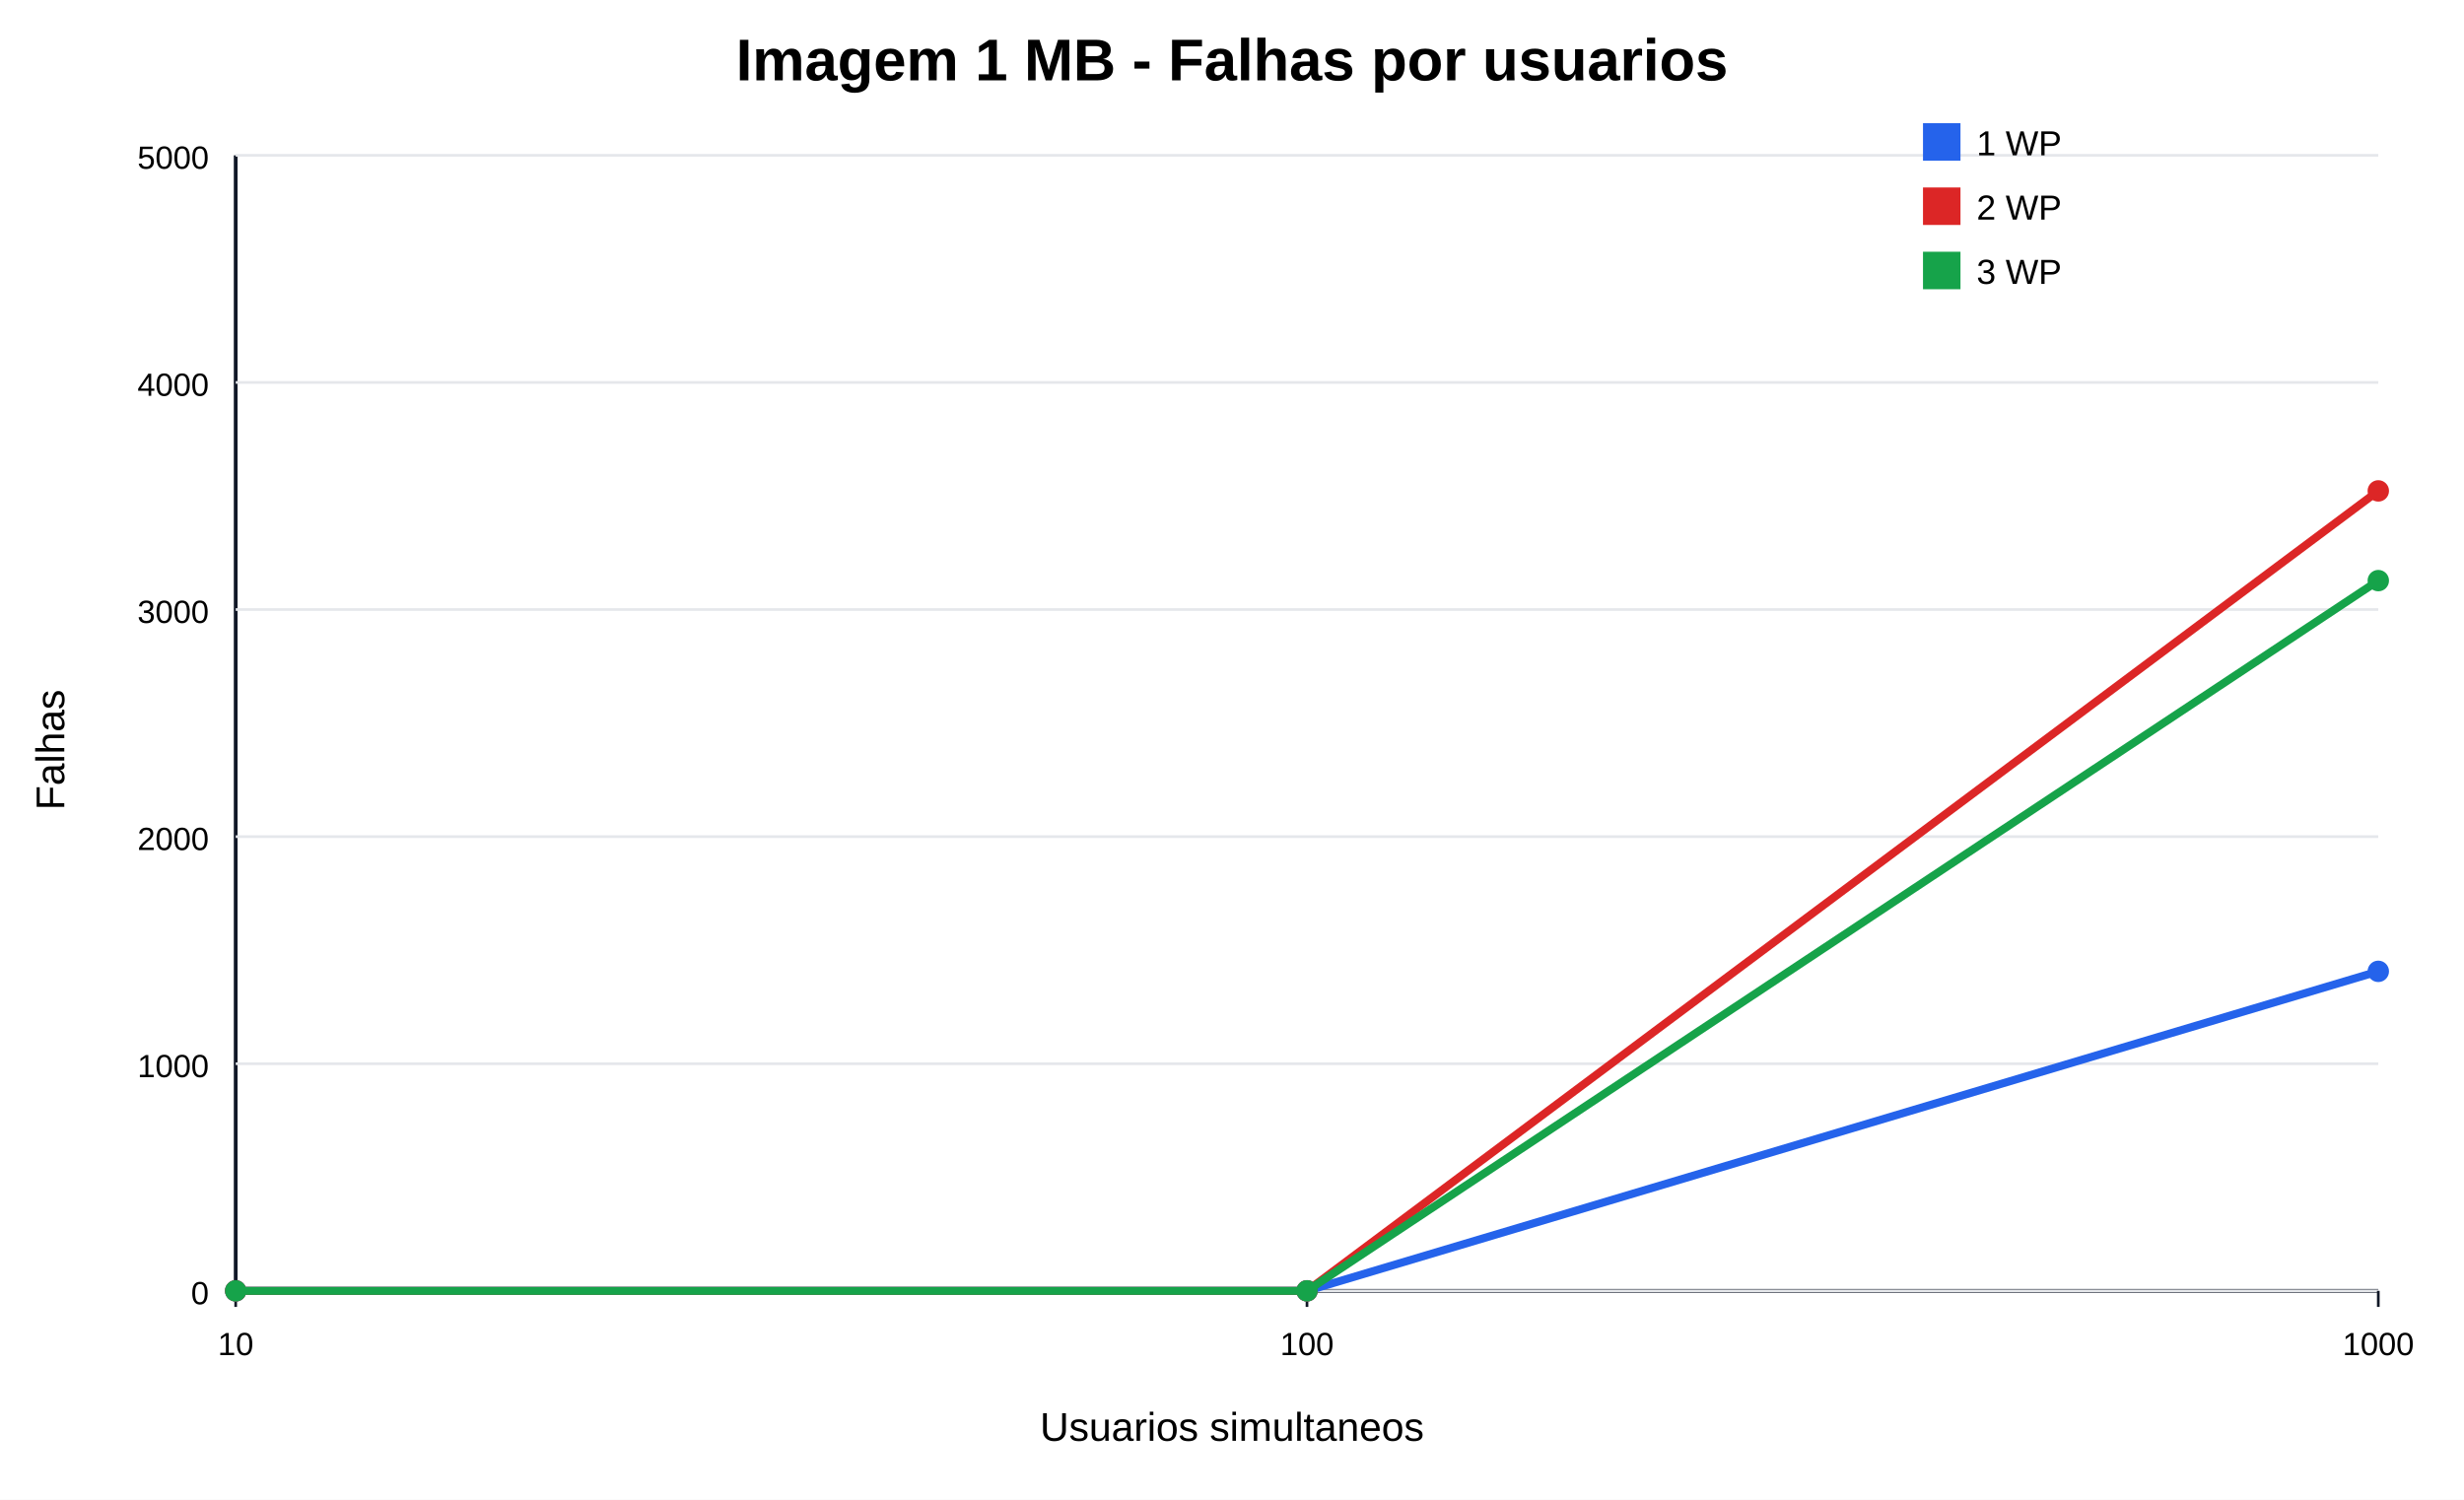
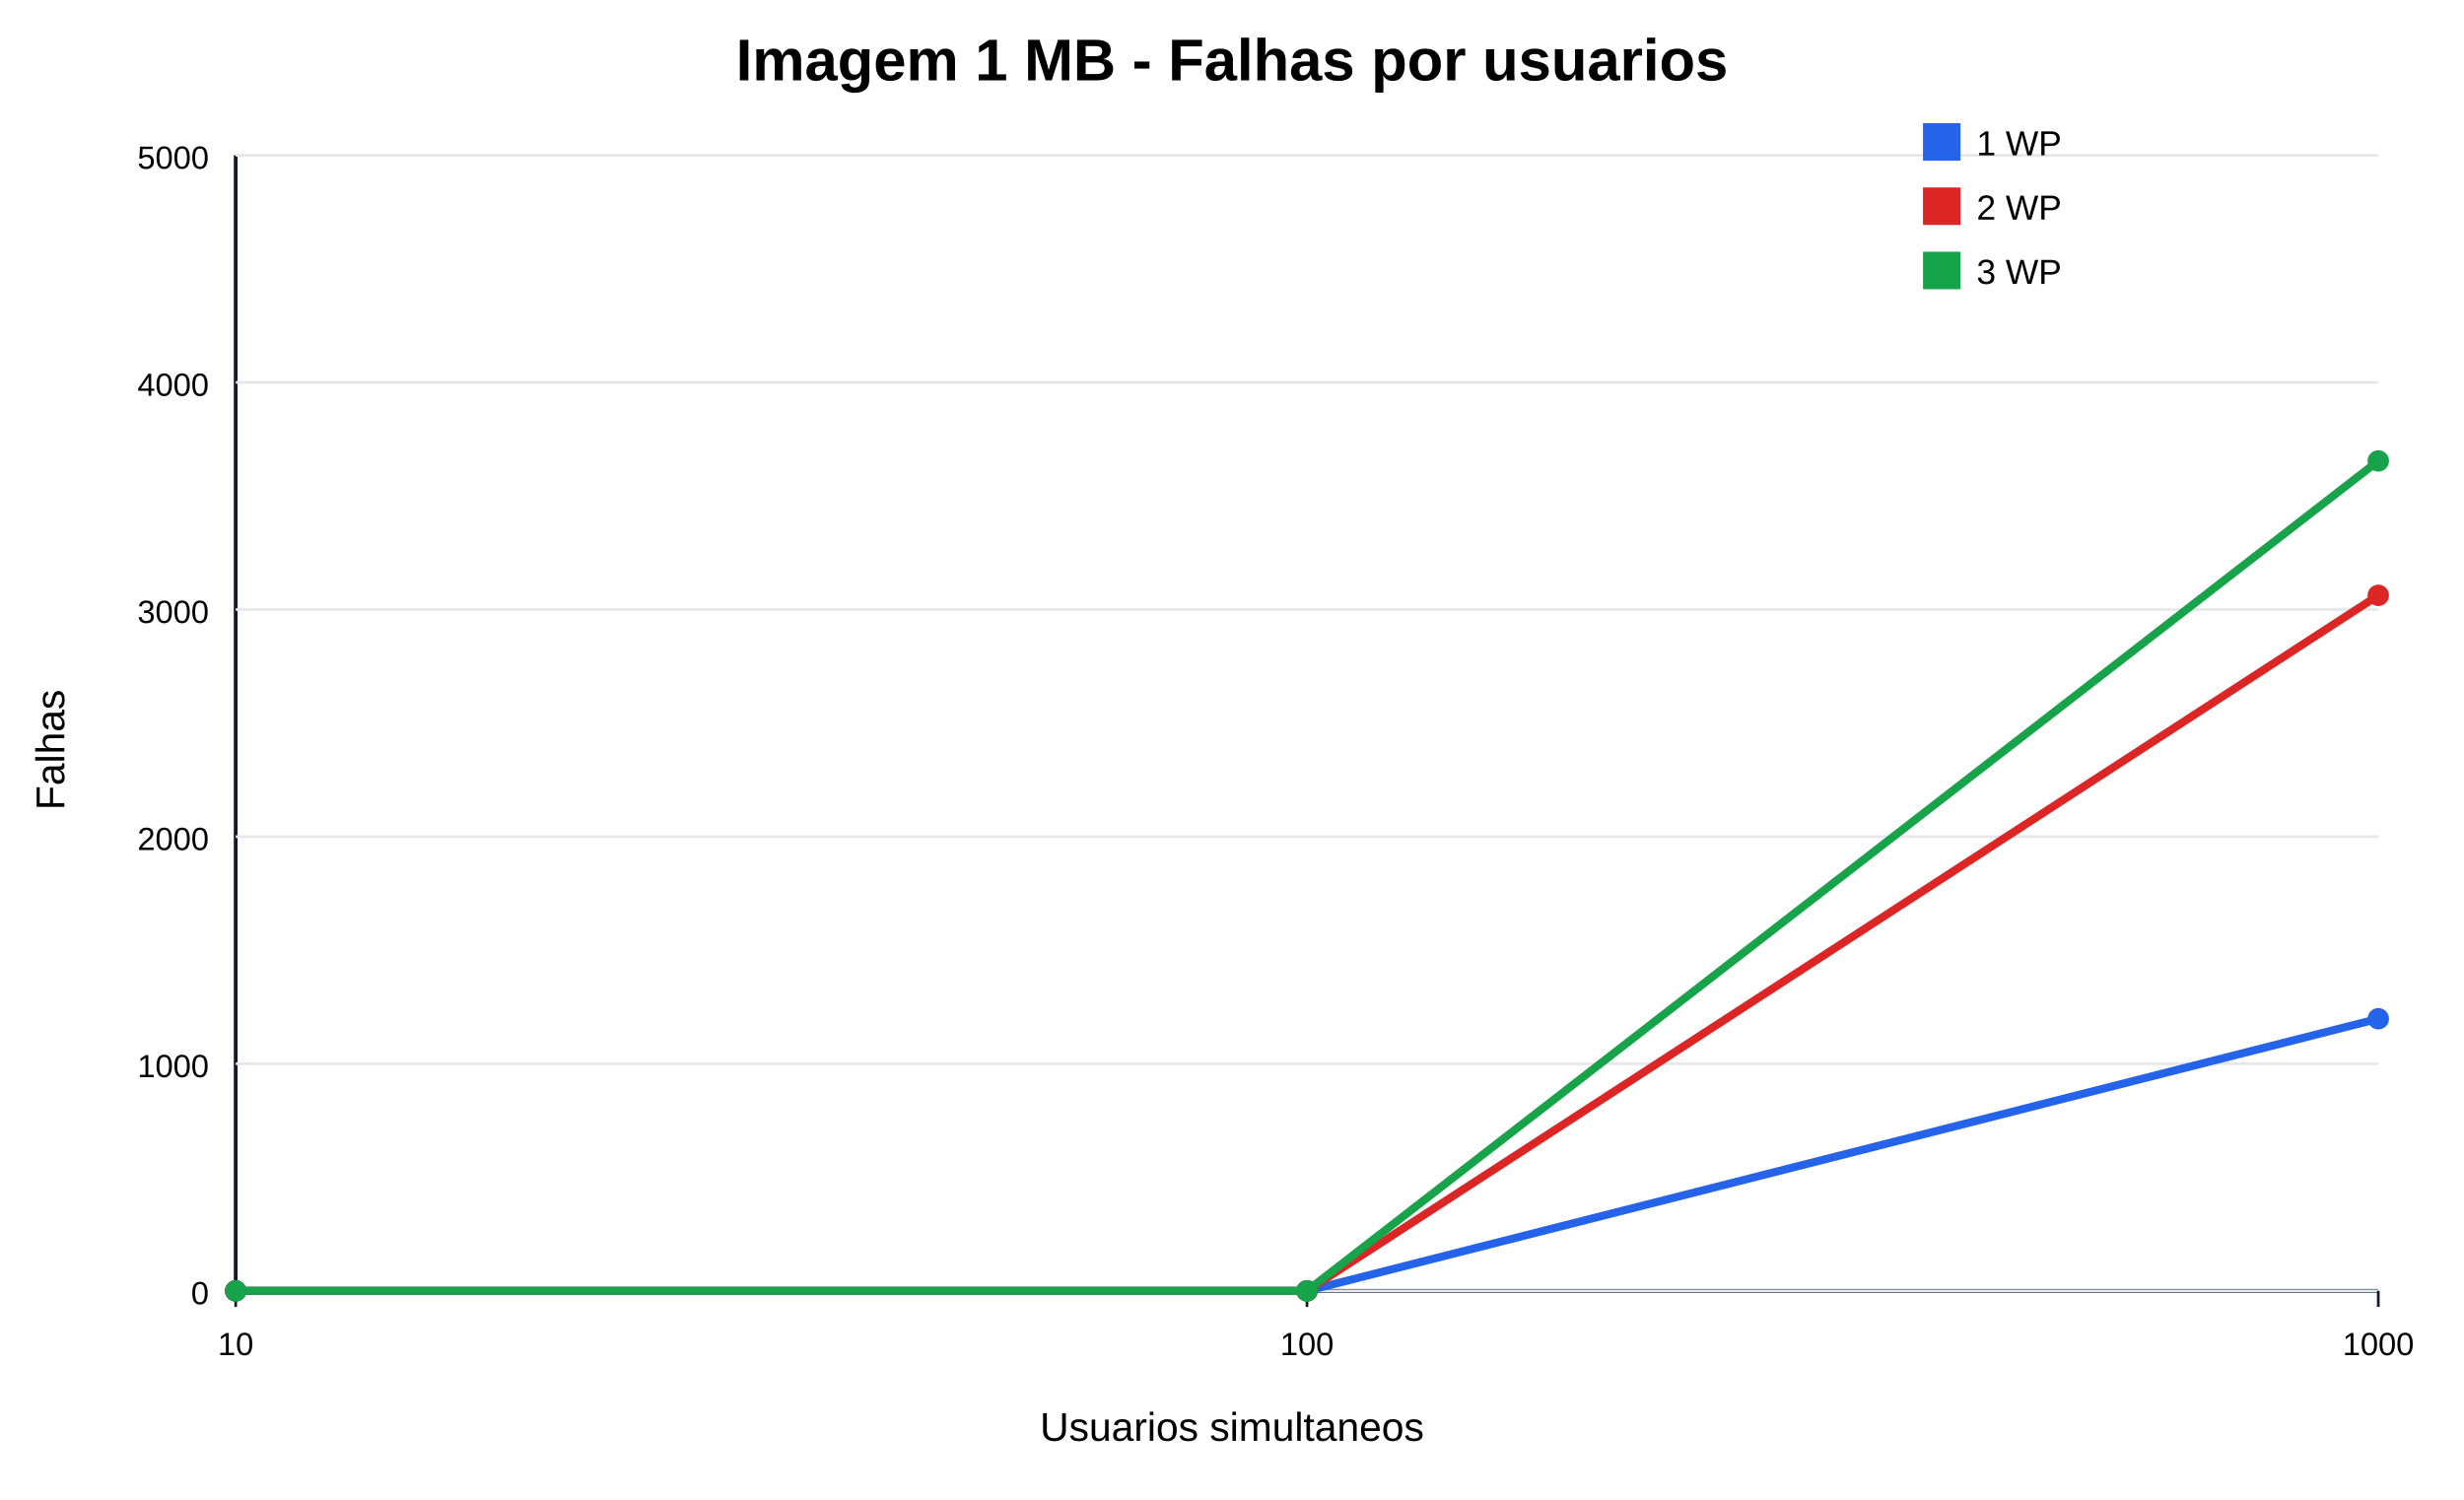
<svg xmlns="http://www.w3.org/2000/svg" width="920" height="560" viewBox="0 0 920 560">
  <rect width="100%" height="100%" fill="#ffffff" />
  <text x="460.0" y="30" text-anchor="middle" font-family="Arial" font-size="22" font-weight="700">Imagem 1 MB - Falhas por usuarios</text>
  <text x="460.0" y="538" text-anchor="middle" font-family="Arial" font-size="15">Usuarios simultaneos</text>
  <text transform="translate(24 280.0) rotate(-90)" text-anchor="middle" font-family="Arial" font-size="15">Falhas</text>
  <line x1="88" y1="482" x2="888" y2="482" stroke="#111827" stroke-width="1.4" />
  <line x1="88" y1="58" x2="88" y2="482" stroke="#111827" stroke-width="1.4" />
  <line x1="88" y1="482.0" x2="888" y2="482.0" stroke="#e5e7eb" />
  <text x="78" y="487.0" text-anchor="end" font-family="Arial" font-size="12">0</text>
  <line x1="88" y1="397.2" x2="888" y2="397.2" stroke="#e5e7eb" />
  <text x="78" y="402.2" text-anchor="end" font-family="Arial" font-size="12">1000</text>
  <line x1="88" y1="312.4" x2="888" y2="312.4" stroke="#e5e7eb" />
  <text x="78" y="317.4" text-anchor="end" font-family="Arial" font-size="12">2000</text>
  <line x1="88" y1="227.6" x2="888" y2="227.6" stroke="#e5e7eb" />
  <text x="78" y="232.6" text-anchor="end" font-family="Arial" font-size="12">3000</text>
  <line x1="88" y1="142.8" x2="888" y2="142.8" stroke="#e5e7eb" />
  <text x="78" y="147.8" text-anchor="end" font-family="Arial" font-size="12">4000</text>
  <line x1="88" y1="58.0" x2="888" y2="58.0" stroke="#e5e7eb" />
  <text x="78" y="63.0" text-anchor="end" font-family="Arial" font-size="12">5000</text>
  <line x1="88.0" y1="482" x2="88.0" y2="488" stroke="#111827" />
  <text x="88.0" y="506" text-anchor="middle" font-family="Arial" font-size="12">10</text>
  <line x1="488.0" y1="482" x2="488.0" y2="488" stroke="#111827" />
  <text x="488.0" y="506" text-anchor="middle" font-family="Arial" font-size="12">100</text>
  <line x1="888.0" y1="482" x2="888.0" y2="488" stroke="#111827" />
  <text x="888.0" y="506" text-anchor="middle" font-family="Arial" font-size="12">1000</text>
-   <polyline fill="none" stroke="#2563eb" stroke-width="3" points="88.0,482.0 488.0,482.0 888.0,362.7" />
+   <polyline fill="none" stroke="#2563eb" stroke-width="3" points="88.0,482.0 488.0,482.0 888.0,380.4" />
  <circle cx="88.0" cy="482.0" r="4" fill="#2563eb" />
  <circle cx="488.0" cy="482.0" r="4" fill="#2563eb" />
-   <circle cx="888.0" cy="362.7" r="4" fill="#2563eb" />
+   <circle cx="888.0" cy="380.4" r="4" fill="#2563eb" />
  <rect x="718" y="46" width="14" height="14" fill="#2563eb" />
  <text x="738" y="58" font-family="Arial" font-size="13">1 WP</text>
-   <polyline fill="none" stroke="#dc2626" stroke-width="3" points="88.0,482.0 488.0,482.0 888.0,183.3" />
+   <polyline fill="none" stroke="#dc2626" stroke-width="3" points="88.0,482.0 488.0,482.0 888.0,222.3" />
  <circle cx="88.0" cy="482.0" r="4" fill="#dc2626" />
  <circle cx="488.0" cy="482.0" r="4" fill="#dc2626" />
-   <circle cx="888.0" cy="183.3" r="4" fill="#dc2626" />
+   <circle cx="888.0" cy="222.3" r="4" fill="#dc2626" />
  <rect x="718" y="70" width="14" height="14" fill="#dc2626" />
  <text x="738" y="82" font-family="Arial" font-size="13">2 WP</text>
-   <polyline fill="none" stroke="#16a34a" stroke-width="3" points="88.0,482.0 488.0,482.0 888.0,216.8" />
+   <polyline fill="none" stroke="#16a34a" stroke-width="3" points="88.0,482.0 488.0,482.0 888.0,172.1" />
  <circle cx="88.0" cy="482.0" r="4" fill="#16a34a" />
  <circle cx="488.0" cy="482.0" r="4" fill="#16a34a" />
-   <circle cx="888.0" cy="216.8" r="4" fill="#16a34a" />
+   <circle cx="888.0" cy="172.1" r="4" fill="#16a34a" />
  <rect x="718" y="94" width="14" height="14" fill="#16a34a" />
  <text x="738" y="106" font-family="Arial" font-size="13">3 WP</text>
</svg>
